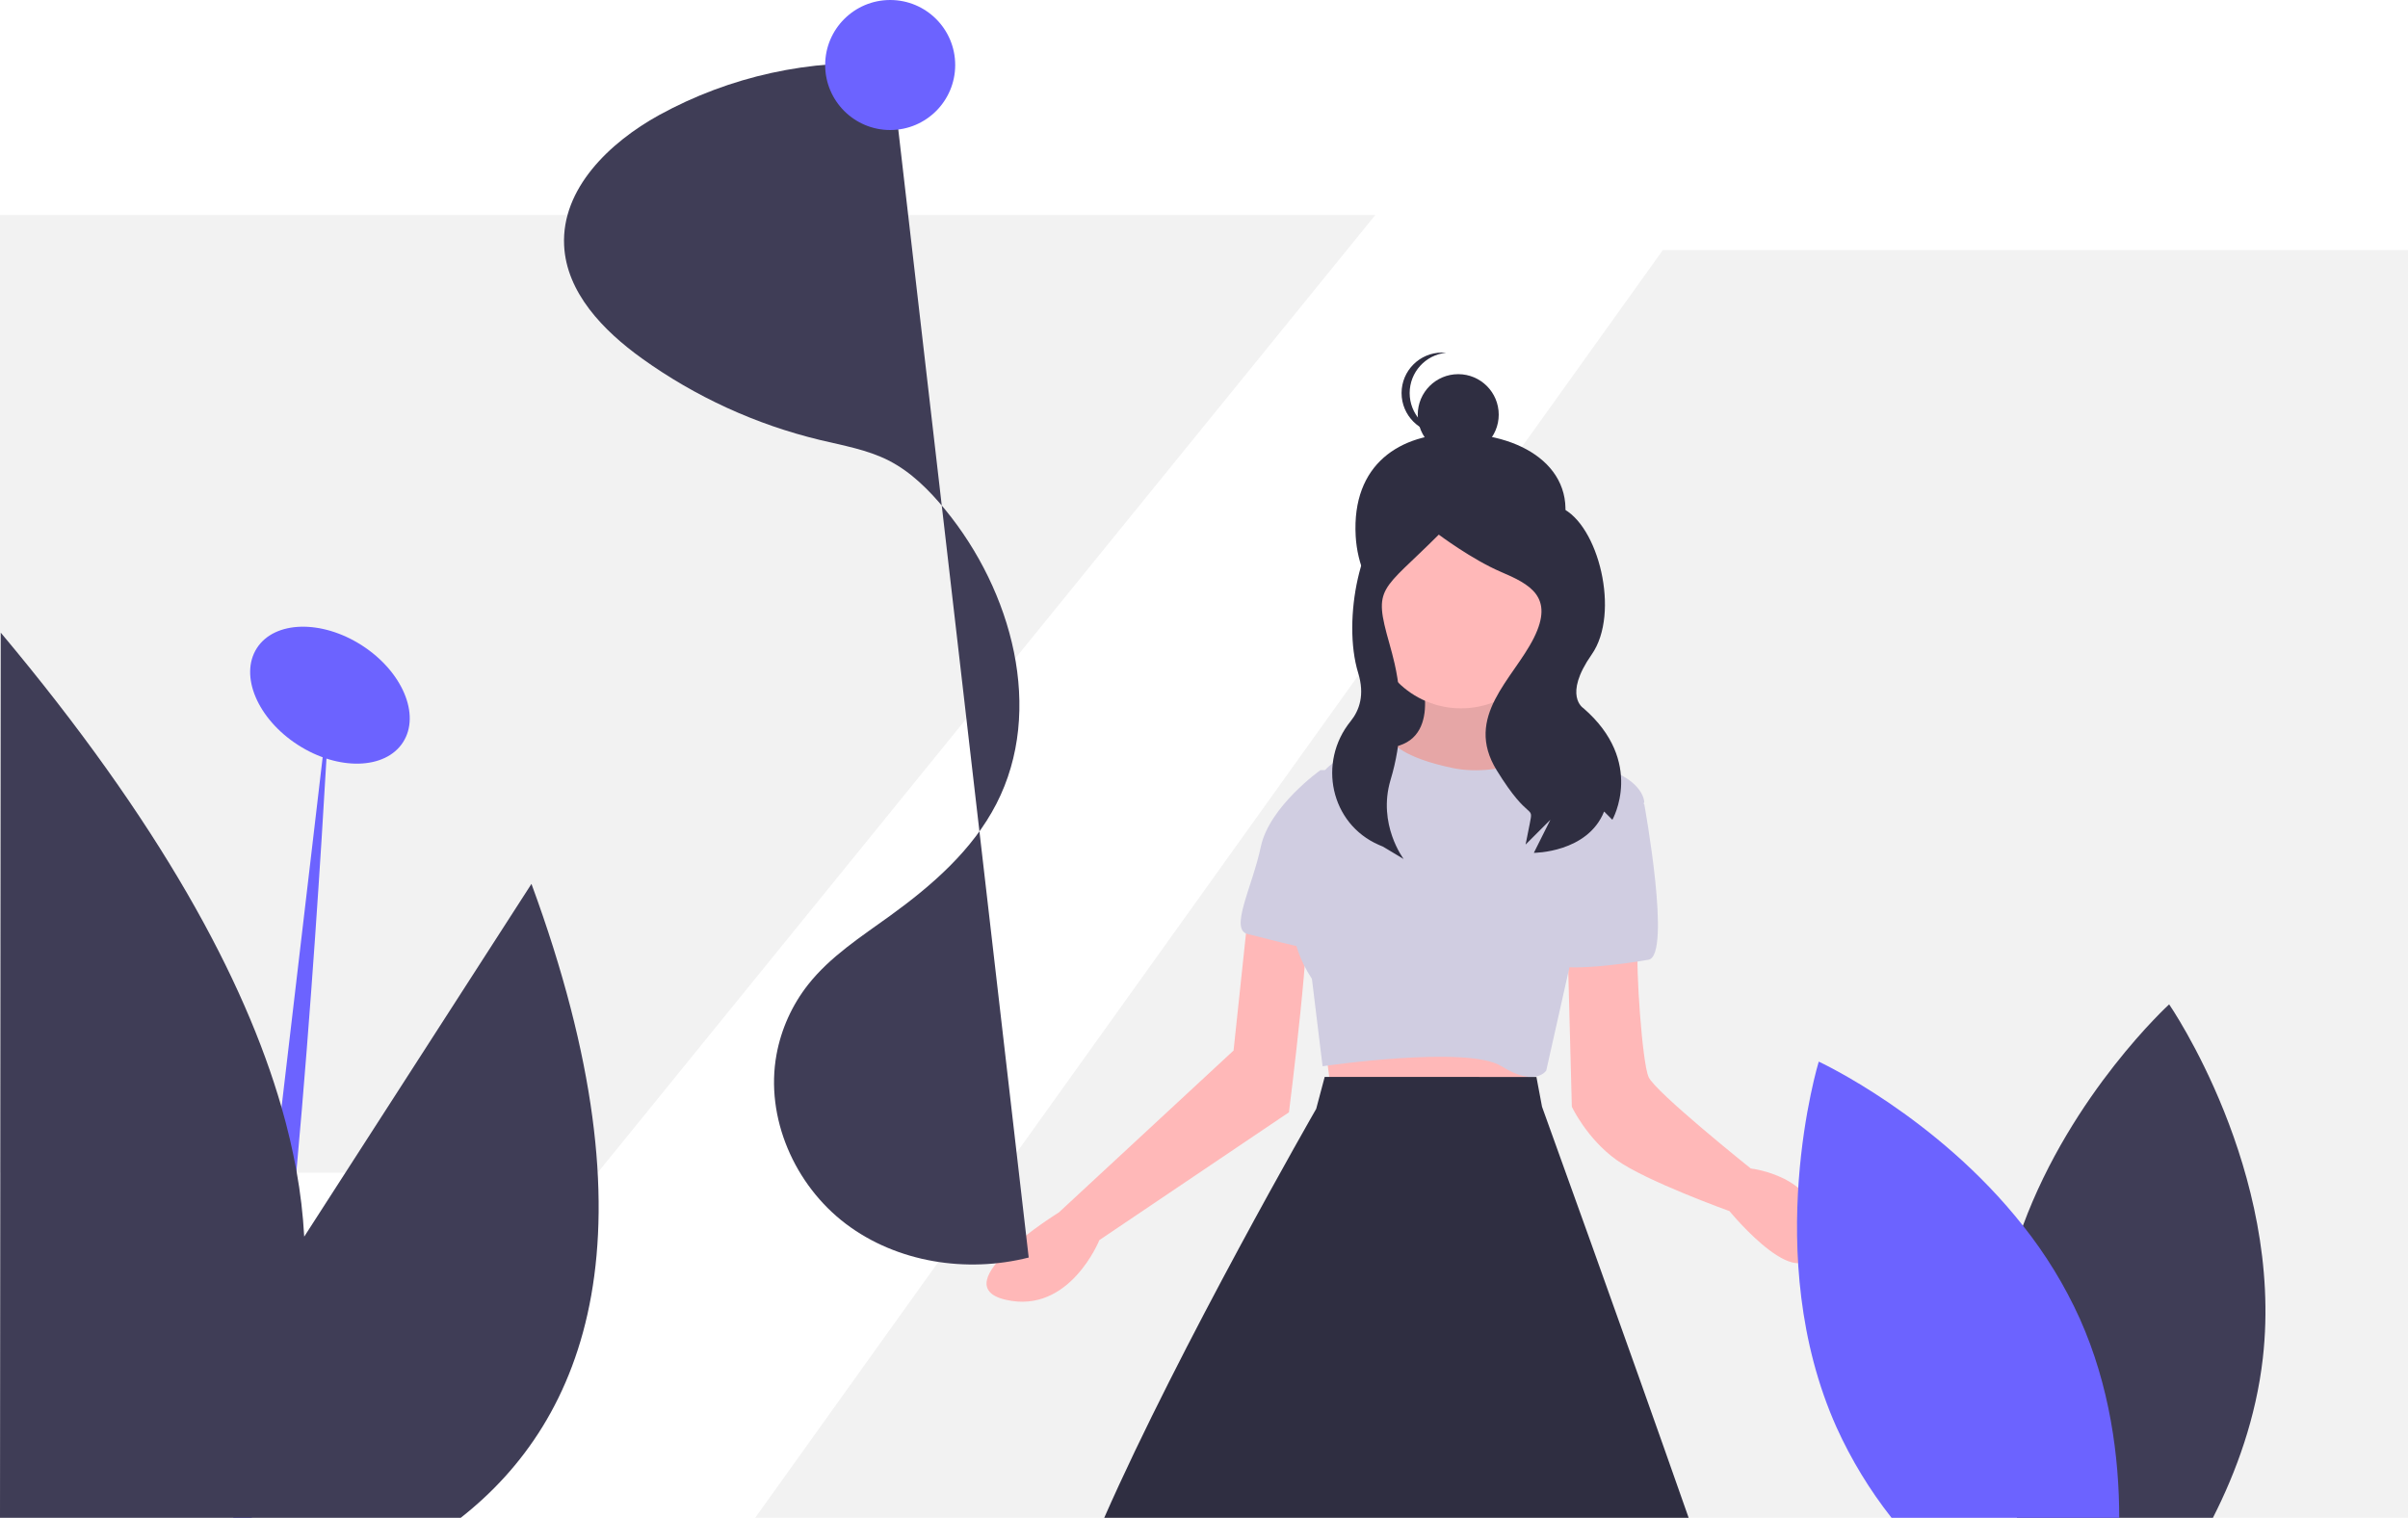
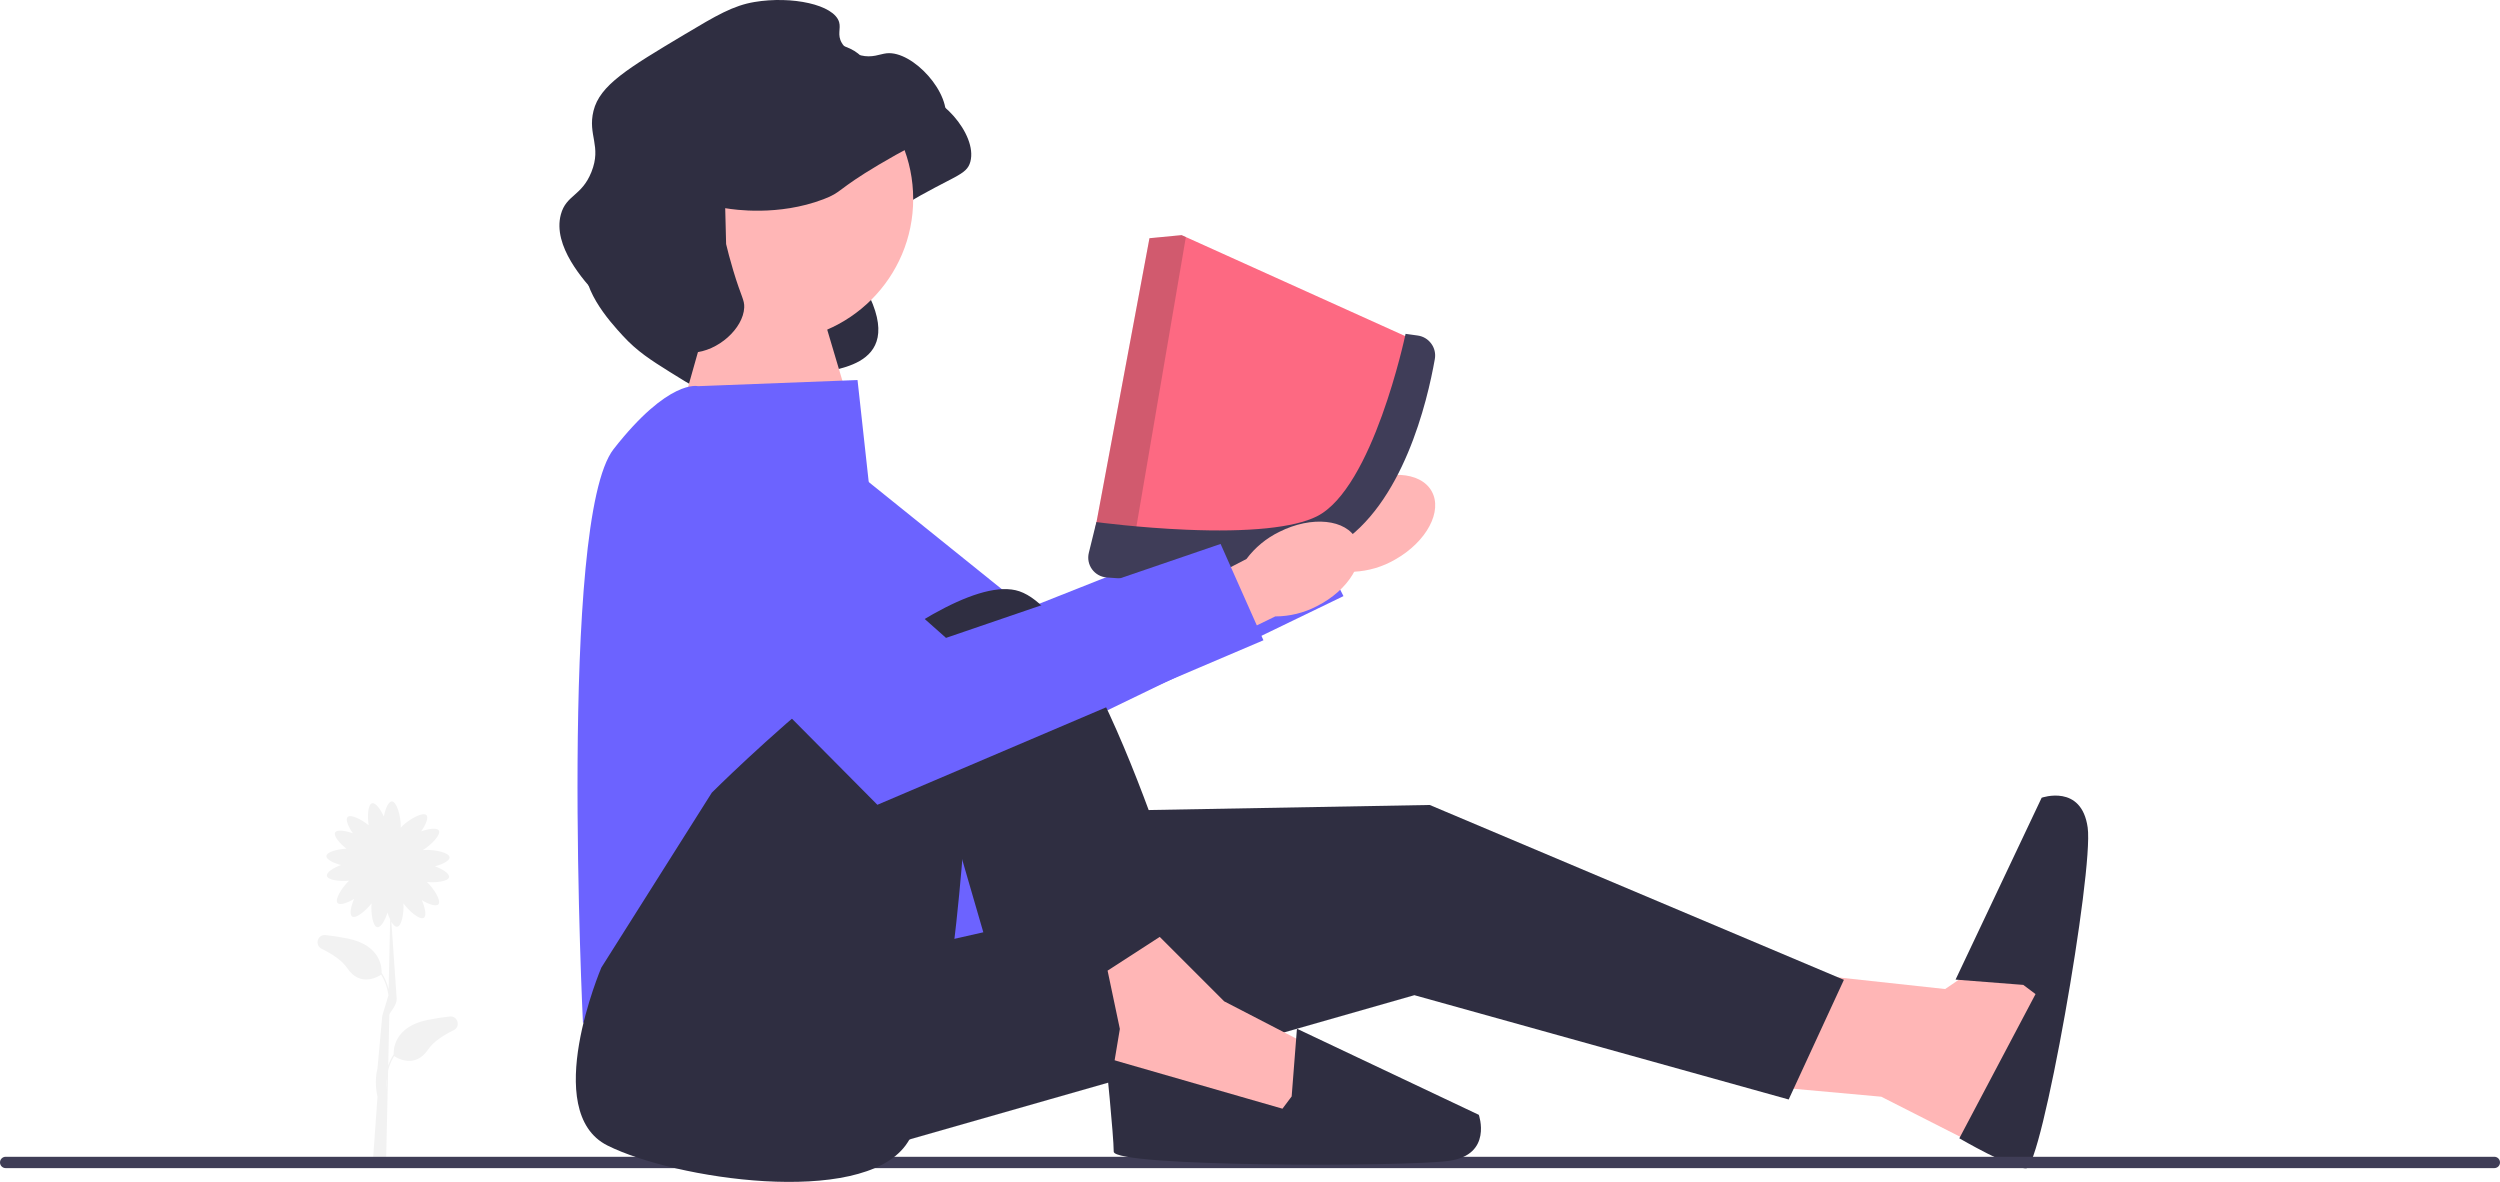
- <svg xmlns="http://www.w3.org/2000/svg" id="a2fa834c-56b9-4c01-b3fb-8c1fddda4ee0" data-name="Layer 1" width="963" height="607" viewBox="0 0 963 607">
-   <polygon points="239 469 0 469 0 86 550 86 239 469" fill="#f2f2f2" />
-   <polygon points="963 100 963 607 302 607 665 100 963 100" fill="#f2f2f2" />
-   <ellipse cx="250.452" cy="424.515" rx="23.659" ry="34.759" transform="translate(-360.5557 258.6368) rotate(-57.20737)" fill="#6c63ff" />
-   <path d="M250.45,424.52s-.48,9.46-1.39,25.34c-2,34.81-6.12,100.47-12,164.89-4.84,53.06-10.87,105.29-17.89,138.75H211.8l19.29-164.16,16.45-140.01Z" transform="translate(-118.5 -146.5)" fill="#6c63ff" />
-   <path d="M302.75,753.5H118.5l.3-353.99c63.71,75.95,97.53,138.57,112.29,189.83a257.795,257.795,0,0,1,5.97,25.41,211.47,211.47,0,0,1,3.1,26.3l90.88-141.07C382.55,639.97,352.73,714.25,302.75,753.5Z" transform="translate(-118.5 -146.5)" fill="#3f3d56" />
-   <path d="M742.691,360.895c-7.248,21.461-18.363,41.015-41.015,41.015s-39.739-18.399-41.015-41.015c-1.631-28.899,17.841-41.135,41.015-41.015C729.053,320.022,751.293,335.426,742.691,360.895Z" transform="translate(-118.5 -146.5)" fill="#2f2e41" />
-   <rect x="549.338" y="208.939" width="67.087" height="97.769" fill="#2f2e41" />
-   <polygon points="529.774 417.039 533.182 442.598 612.415 437.486 608.155 414.483 529.774 417.039" fill="#ffb8b8" />
-   <path d="M685.761,412.74s10.224,28.115-9.372,32.375,3.408,23.003,3.408,23.003l30.671-1.704,21.299-5.964,6.816-11.928s-26.411-13.632-18.743-34.931Z" transform="translate(-118.5 -146.5)" fill="#ffb8b8" />
-   <path d="M685.761,412.74s10.224,28.115-9.372,32.375,3.408,23.003,3.408,23.003l30.671-1.704,21.299-5.964,6.816-11.928s-26.411-13.632-18.743-34.931Z" transform="translate(-118.5 -146.5)" opacity="0.1" />
-   <path d="M745.399,524.348l1.704,64.75s5.964,12.78,17.891,21.299,45.155,20.447,45.155,20.447,30.671,37.487,34.931,11.928-26.411-28.967-26.411-28.967-38.339-30.671-40.895-36.635-5.112-43.451-4.26-51.97S745.399,524.348,745.399,524.348Z" transform="translate(-118.5 -146.5)" fill="#ffb8b8" />
-   <path d="M617.79,510.384l-5.964,56.23-69.862,64.75s-46.859,28.967-21.299,34.931,37.487-23.855,37.487-23.855L633.978,591.322S643.908,512.908,640.5,509.5,617.79,510.384,617.79,510.384Z" transform="translate(-118.5 -146.5)" fill="#ffb8b8" />
-   <path d="M740.287,445.967s-20.447,11.928-40.895,7.668-23.855-10.224-23.855-10.224-26.411,4.26-28.967,14.484,0,25.559,0,25.559-23.003,24.707-3.408,54.526l4.26,34.931s57.934-8.52,71.566,0,17.891,1.704,17.891,1.704l9.372-41.747L776.07,467.266s0-8.52-16.188-13.632S740.287,445.967,740.287,445.967Z" transform="translate(-118.5 -146.5)" fill="#d0cde1" />
-   <path d="M764.994,459.598,776.07,468.118s11.076,60.49,1.704,62.194-40.043,5.964-40.043,0S764.994,459.598,764.994,459.598Z" transform="translate(-118.5 -146.5)" fill="#d0cde1" />
-   <path d="M652.534,454.486h-5.964s-20.447,14.484-23.855,30.671-12.78,33.227-5.112,34.931,30.671,8.52,34.079,5.964S652.534,454.486,652.534,454.486Z" transform="translate(-118.5 -146.5)" fill="#d0cde1" />
-   <path d="M793.82,753.5H560.1c30.15-68.54,84.77-163.55,84.77-163.55l3.4-12.78,84.67.03,2.24,11.9S767.64,678.9,793.82,753.5Z" transform="translate(-118.5 -146.5)" fill="#2f2e41" />
-   <circle cx="583.176" cy="165.825" r="16.19" fill="#2f2e41" />
-   <path d="M682.248,303.69a16.191,16.191,0,0,1,14.571-16.108c-.533-.053-1.072-.082-1.619-.082a16.19,16.19,0,1,0,0,32.38c.547,0,1.086-.029,1.619-.082A16.191,16.191,0,0,1,682.248,303.69Z" transform="translate(-118.5 -146.5)" fill="#2f2e41" />
-   <circle cx="584.3" cy="247.496" r="35.783" fill="#ffb8b8" />
-   <path d="M689.767,349.564s-.338-1.882-13.56,3.076-21.147,41.547-14.536,63.032c2.664,8.658.497,14.901-3.04,19.269-13.274,16.391-8.048,41.01,11.286,49.439q.819.357,1.671.706l8.264,4.958s-10.534-13.861-5.263-31.591a90.907,90.907,0,0,0,1.64-46.538c-.605-2.597-1.292-5.273-2.072-8.004-6.611-23.138-3.396-20.466,19.742-43.604,0,0,13.222,9.916,24.791,14.874s21.485,9.916,13.222,26.443-28.096,31.402-14.874,52.887,14.874,13.222,13.222,21.485h0l-1.653,8.264,9.916-9.916-6.611,13.222s21.485,0,28.096-16.527l3.305,3.305s13.222-23.138-11.569-44.623c0,0-8.264-4.958,3.305-21.485s2.684-52.06-12.191-58.671S689.767,349.564,689.767,349.564Z" transform="translate(-118.5 -146.5)" fill="#2f2e41" />
-   <path d="M474.715,172.167a168.276,168.276,0,0,0-92.606,20.343c-19.869,10.952-39.091,29.457-38.009,52.118.903,18.903,15.696,34.123,31.06,45.173a204.069,204.069,0,0,0,71.286,32.659c9.288,2.23,18.867,3.853,27.385,8.177,8.987,4.562,16.273,11.886,22.667,19.676,26.75,32.591,39.77,80.183,20.464,117.666-9.502,18.448-25.647,32.563-42.461,44.724-11.62,8.404-23.953,16.3-32.829,27.564a64.048,64.048,0,0,0-12.635,27.985c-4.614,25.232,7.247,52.169,27.696,67.654s48.299,19.801,73.164,13.503" transform="translate(-118.5 -146.5)" fill="#3f3d56" />
-   <circle cx="356" cy="26" r="26" fill="#6c63ff" />
-   <path d="M1023.44,689.7c-2.7,23.65-10.52,45.27-19.96,63.8H925.15c-6.53-22.31-10.69-48.55-7.57-75.88a175.697,175.697,0,0,1,9.93-40.96c19.55-52.98,58.47-88.5,58.47-88.5S1031.98,614.87,1023.44,689.7Z" transform="translate(-118.5 -146.5)" fill="#3f3d56" />
-   <path d="M966.02,753.5H874.96a175.567,175.567,0,0,1-22-36.19c-30.78-68.75-7.11-146.25-7.11-146.25s47.07,21.73,81.66,65.6a176.584,176.584,0,0,1,22.7,37.1C962.28,700.73,965.99,729.04,966.02,753.5Z" transform="translate(-118.5 -146.5)" fill="#6c63ff" />
+ <svg xmlns="http://www.w3.org/2000/svg" id="uuid-0614f311-aab0-4d23-a66b-2f5463302726" width="692.68" height="327.472" viewBox="0 0 692.68 327.472">
+   <path d="M207.953,68.814c.058,.01,.144,.025,.249,.042,2.051,.34,14.454,2.253,26.958-2.51,5.297-2.018,3.49-2.521,15.288-9.536,13.831-8.225,17.381-8.167,18.411-12.002,2.057-7.658-8.925-19.696-16.194-18.904-1.914,.209-3.963,1.35-7.151,.576-.7-.17-3.766-.914-5.261-3.452-1.333-2.264-.204-3.897-.74-5.754-1.407-4.874-13.14-7.306-23.427-5.587-5.916,.988-10.518,3.687-19.48,9.043-15.598,9.323-23.397,13.985-25.15,21.127-1.661,6.769,2.326,9.686-.574,16.933-2.7,6.747-6.989,6.297-8.465,11.755-2.375,8.783,6.44,18.423,10.112,22.439,4.026,4.403,7.876,6.819,12.988,10.027,6.416,4.026,9.624,6.04,13.481,5.835,6.993-.371,27.772,.893,28.043-4.894,.102-2.169,25.303-.393,12.894-23.741-1.522-2.864-31.339,.195-31.733-1.45" fill="#2f2e41" />
+   <polygon points="492.194 301.238 521.246 303.868 557.328 322.193 563.278 300.941 568.475 274.036 557.649 261.286 538.947 274.036 499.844 269.786 492.194 301.238" fill="#ffb6b6" />
+   <polygon points="253.326 212.832 231.224 321.64 391.886 275.737 495.594 304.639 510.895 271.486 396.136 223.033 301.779 224.733 253.326 212.832" fill="#2f2e41" />
+   <path d="M560.588,272.885l3.4,2.55-21.112,39.957s14.261,8.32,18.511,8.32,18.751-82.28,17.051-94.432c-1.7-12.152-12.751-8.25-12.751-8.25l-23.855,50.394,18.754,1.46h-0Z" fill="#2f2e41" />
+   <path d="M90.199,259.086c-2.228-.24-3.097,2.811-1.084,3.796,2.915,1.427,5.657,3.224,7.087,5.353,3.654,5.443,8.703,2.297,9.421,1.808,1.18,1.965,1.762,3.95,2.012,5.716l-1.722,5.706c-.075,.381,.003-.011,0,0h0l-1.32,14.522c-.904,3.528-.222,6.924,0,7.921l-1.32,18.483,3.691,.03,.398-18.083,.077-.023c-.002-.007-.03-.106-.07-.283l.164-7.472c.332-1.28,.858-2.624,1.66-3.959,.718,.488,5.767,3.635,9.421-1.808,1.429-2.129,4.172-3.927,7.087-5.353,2.013-.985,1.144-4.035-1.084-3.796-1.888,.203-3.947,.508-6.138,.954-9.288,1.891-9.481,8.198-9.399,9.644l-.063-.039c-.634,1.018-1.105,2.043-1.454,3.045l.31-14.07c.192-.997,2.338-2.576,2.002-4.995l-1.435-20.777c.507,.87,1.068,1.435,1.598,1.375,1.267-.145,1.906-3.812,1.745-6.481,1.575,2.182,4.562,4.718,5.651,3.989,.824-.551,.335-2.821-.564-4.884,1.875,1.129,3.951,1.872,4.596,1.155,.879-.979-1.228-4.318-3.171-6.182,2.601,.243,5.909-.172,6.125-1.355,.179-.975-1.79-2.206-3.897-2.998,2.116-.558,4.096-1.53,4.03-2.492-.094-1.37-4.301-2.199-6.992-2.016-.155,.011-.301,.025-.439,.041,2.306-1.399,5.143-4.282,4.479-5.438-.494-.86-2.792-.527-4.911,.231,1.255-1.794,2.136-3.815,1.465-4.506-.957-.985-4.703,1.101-6.639,2.981-.18,.175-.338,.342-.476,.502,.007-.137,.011-.281,.011-.433,0-2.698-1.113-6.839-2.487-6.839-.964,0-1.8,2.041-2.212,4.19-.934-2.048-2.295-3.929-3.256-3.684-1.149,.292-1.348,3.525-.953,6.086-2.027-1.644-4.996-3.131-5.833-2.269-.672,.692,.21,2.713,1.465,4.506-2.12-.757-4.418-1.09-4.911-.231-.537,.935,1.219,3.003,3.131,4.499-2.535,.116-5.473,.882-5.551,2.025-.066,.962,1.914,1.934,4.03,2.492-2.107,.792-4.076,2.023-3.897,2.998,.217,1.184,3.525,1.598,6.125,1.355-1.943,1.864-4.05,5.204-3.171,6.182,.644,.717,2.721-.025,4.596-1.155-.9,2.063-1.388,4.333-.564,4.884,1.031,.69,3.765-1.548,5.39-3.64-.238,2.671,.319,6.43,1.596,6.604,.982,.134,2.122-1.889,2.817-4.03,.209,.666,.459,1.317,.734,1.89l-.425,19.329c-.353-1.431-.938-2.947-1.872-4.445l-.063,.039c.081-1.446-.111-7.753-9.399-9.644-2.191-.446-4.25-.751-6.138-.954l0-0Zm16.93,39.62l-.07,3.162c-.064-.887-.071-1.967,.07-3.162Z" fill="#f2f2f2" />
+   <path d="M691.109,320.509H1.571c-.871,0-1.571,.7-1.571,1.571,0,.871,.7,1.571,1.571,1.571H691.109c.871,0,1.571-.7,1.571-1.571s-.7-1.571-1.571-1.571Z" fill="#3f3d56" />
+   <polygon points="187.55 118.178 198.601 79.075 225.803 79.925 235.154 111.377 187.55 118.178" fill="#ffb6b6" />
+   <path d="M193.396,106.999l-0,0s-8.076-2.125-23.377,17.426c-15.301,19.551-8.501,158.962-8.501,158.962l110.933-25.077-29.029-99.94-5.824-53.072-44.203,1.7v0Z" fill="#6c63ff" />
+   <g>
+     <path id="uuid-b9858c30-f397-4403-a0fe-0b031a3a9912" d="M366.457,142.905l-36.494,21.13,8.015,14.737,37.215-20.364c3.996-.2,7.886-1.355,11.344-3.367,8.725-4.917,13.259-13.4,10.132-18.951-3.128-5.551-12.734-6.066-21.455-1.149-3.513,1.917-6.516,4.648-8.757,7.964Z" fill="#ffb6b6" />
+     <polygon points="191.567 146.19 267.571 215.805 372.237 165.167 359.108 139.071 284.357 168.705 212.684 111.006 191.567 146.19" fill="#6c63ff" />
+   </g>
+   <path d="M166.619,268.086l30.602-48.454s61.205-61.205,84.156-56.104c22.952,5.1,50.154,101.158,50.154,101.158l-22.952,14.451-40.803-56.954s-4.25,78.206-16.891,95.207c-12.64,17.001-63.865,9.351-82.567,0s-1.7-49.304-1.7-49.304v0Z" fill="#2f2e41" />
+   <polygon points="306.88 268.936 310.28 285.087 308.58 295.288 314.53 307.189 361.284 312.289 363.834 290.188 339.182 277.437 321.331 259.585 306.88 268.936" fill="#ffb6b6" />
+   <path d="M357.884,303.789l-2.55,3.4-48.962-14.11s2.209,21.76,2.209,26.011,80.756,4.25,92.908,2.55c12.152-1.7,8.25-12.751,8.25-12.751l-50.394-23.855-1.46,18.754v0Z" fill="#2f2e41" />
+   <g>
+     <polygon points="302.065 154.014 343.466 157.629 367.818 150.194 381.606 133.353 392.881 94.718 328.571 65.676 327.397 65.148 318.485 66.005 302.436 152.021 302.065 154.014" fill="#fd6982" />
+     <polygon points="302.436 152.021 313.565 153.533 328.571 65.676 327.397 65.148 318.485 66.005 302.436 152.021" fill="#241f20" opacity=".2" />
+     <path d="M306.605,159.994c-1.617-.128-3.089-.956-4.039-2.27s-1.272-2.973-.884-4.548l2.097-8.525,.191,.026c.114,.015,11.547,1.54,24.718,2.094,17.405,.733,29.925-.554,36.206-3.72,15.47-7.803,24.418-49.93,24.506-50.355l.041-.197,3.364,.466c1.522,.211,2.858,1.011,3.761,2.252,.902,1.238,1.252,2.75,.987,4.258-2.072,11.78-8.849,40.39-26.986,51.598-.178,.11-.355,.217-.535,.325-18.203,10.835-50.355,9.63-63.427,8.597Z" fill="#3f3d58" />
+   </g>
+   <g>
+     <path id="uuid-89ceabf5-3d72-4b0e-954e-73915df3a7c3" d="M354.477,147.354c-3.601,1.747-6.731,4.331-9.127,7.536l-37.461,19.363,7.303,15.103,38.145-18.564c4.001-.009,7.941-.977,11.492-2.821,8.95-4.495,13.884-12.752,11.025-18.445-2.859-5.694-12.43-6.667-21.375-2.172l-0,0Z" fill="#ffb6b6" />
+     <polygon points="170.503 149.822 243.097 222.986 350.061 177.402 338.192 150.709 262.112 176.741 193.276 115.686 170.503 149.822" fill="#6c63ff" />
+   </g>
+   <circle cx="213.626" cy="55.128" r="39.395" fill="#ffb6b6" />
+   <path d="M200.937,57.677c.058,.01,.144,.025,.249,.042,2.051,.34,14.454,2.253,26.958-2.51,5.297-2.018,3.49-2.521,15.288-9.536,13.831-8.225,17.381-8.167,18.411-12.002,2.057-7.658-8.925-19.696-16.194-18.904-1.914,.209-3.963,1.35-7.151,.576-.7-.17-3.766-.914-5.261-3.452-1.333-2.264-.204-3.897-.74-5.754-1.407-4.874-13.14-7.306-23.427-5.587-5.916,.988-10.518,3.687-19.48,9.043-15.598,9.323-23.397,13.985-25.15,21.127-1.661,6.769,2.326,9.686-.574,16.933-2.7,6.747-6.989,6.297-8.465,11.755-2.375,8.783,6.44,18.423,10.112,22.439,4.026,4.403,7.876,6.819,12.988,10.027,6.416,4.026,9.624,6.04,13.481,5.835,6.993-.371,13.948-6.708,14.219-12.495,.102-2.169-.803-2.819-3.042-10.274-.933-3.106-1.58-5.67-1.973-7.315" fill="#2f2e41" />
</svg>
